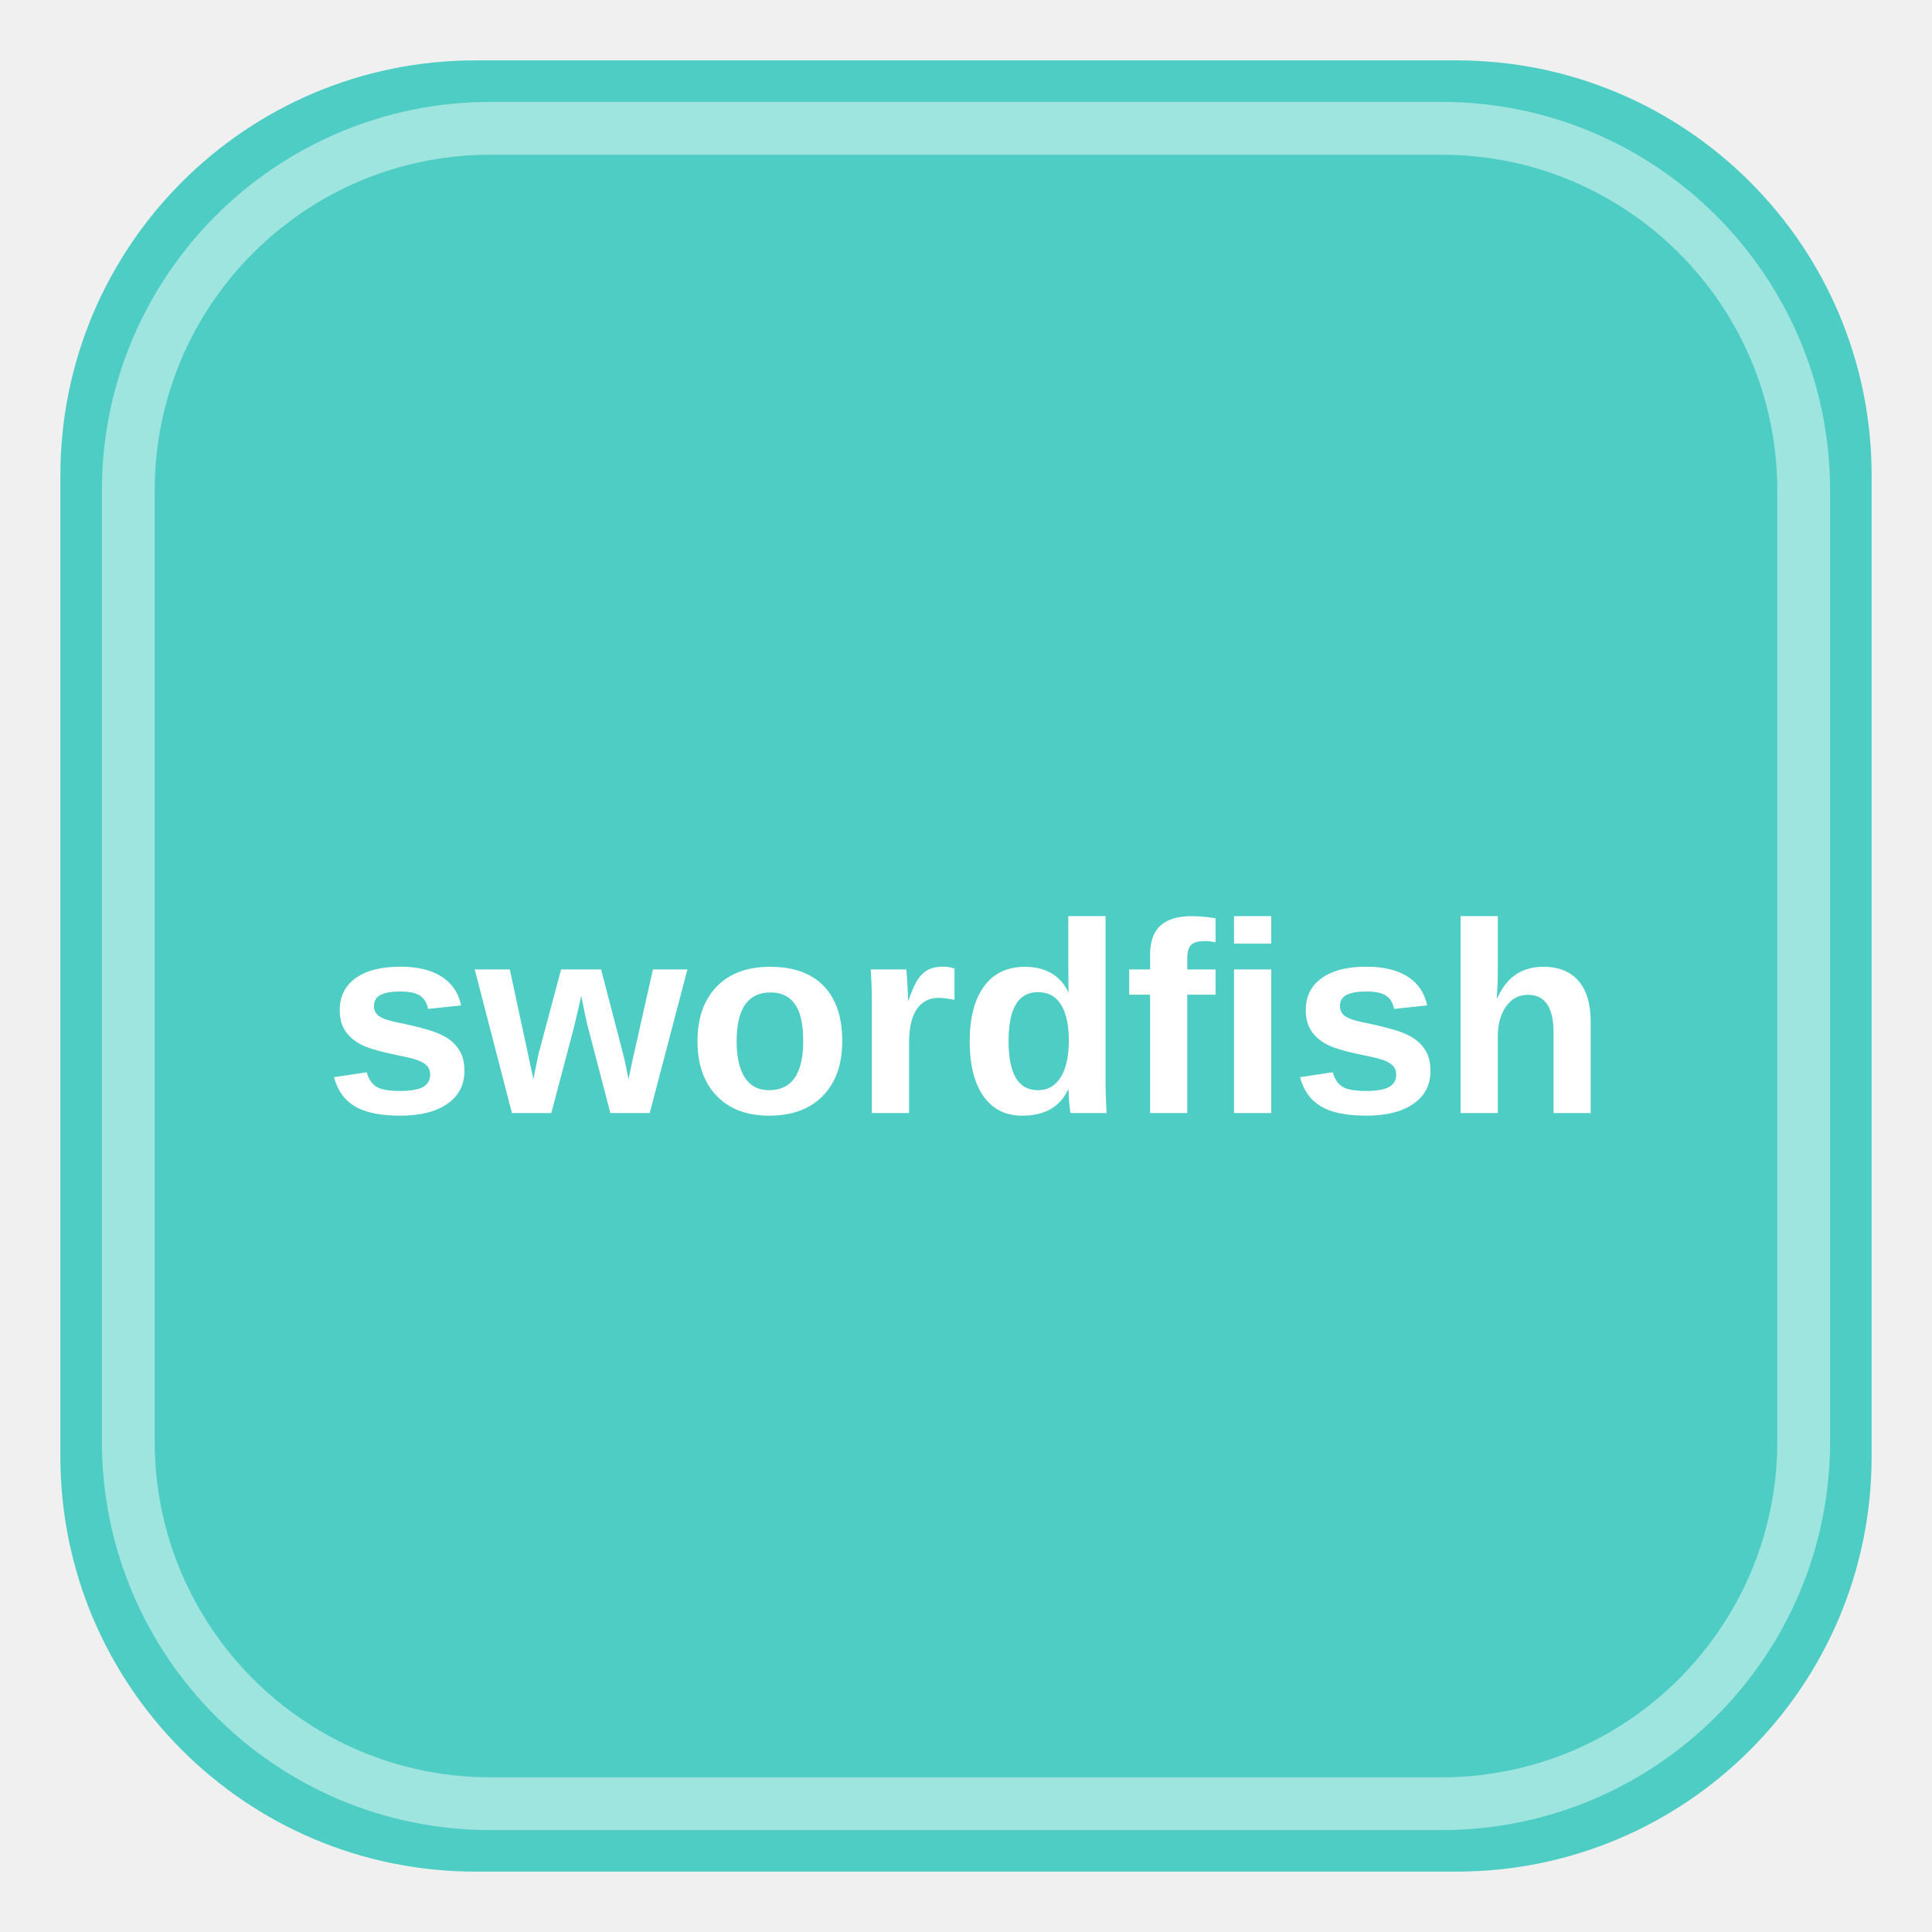
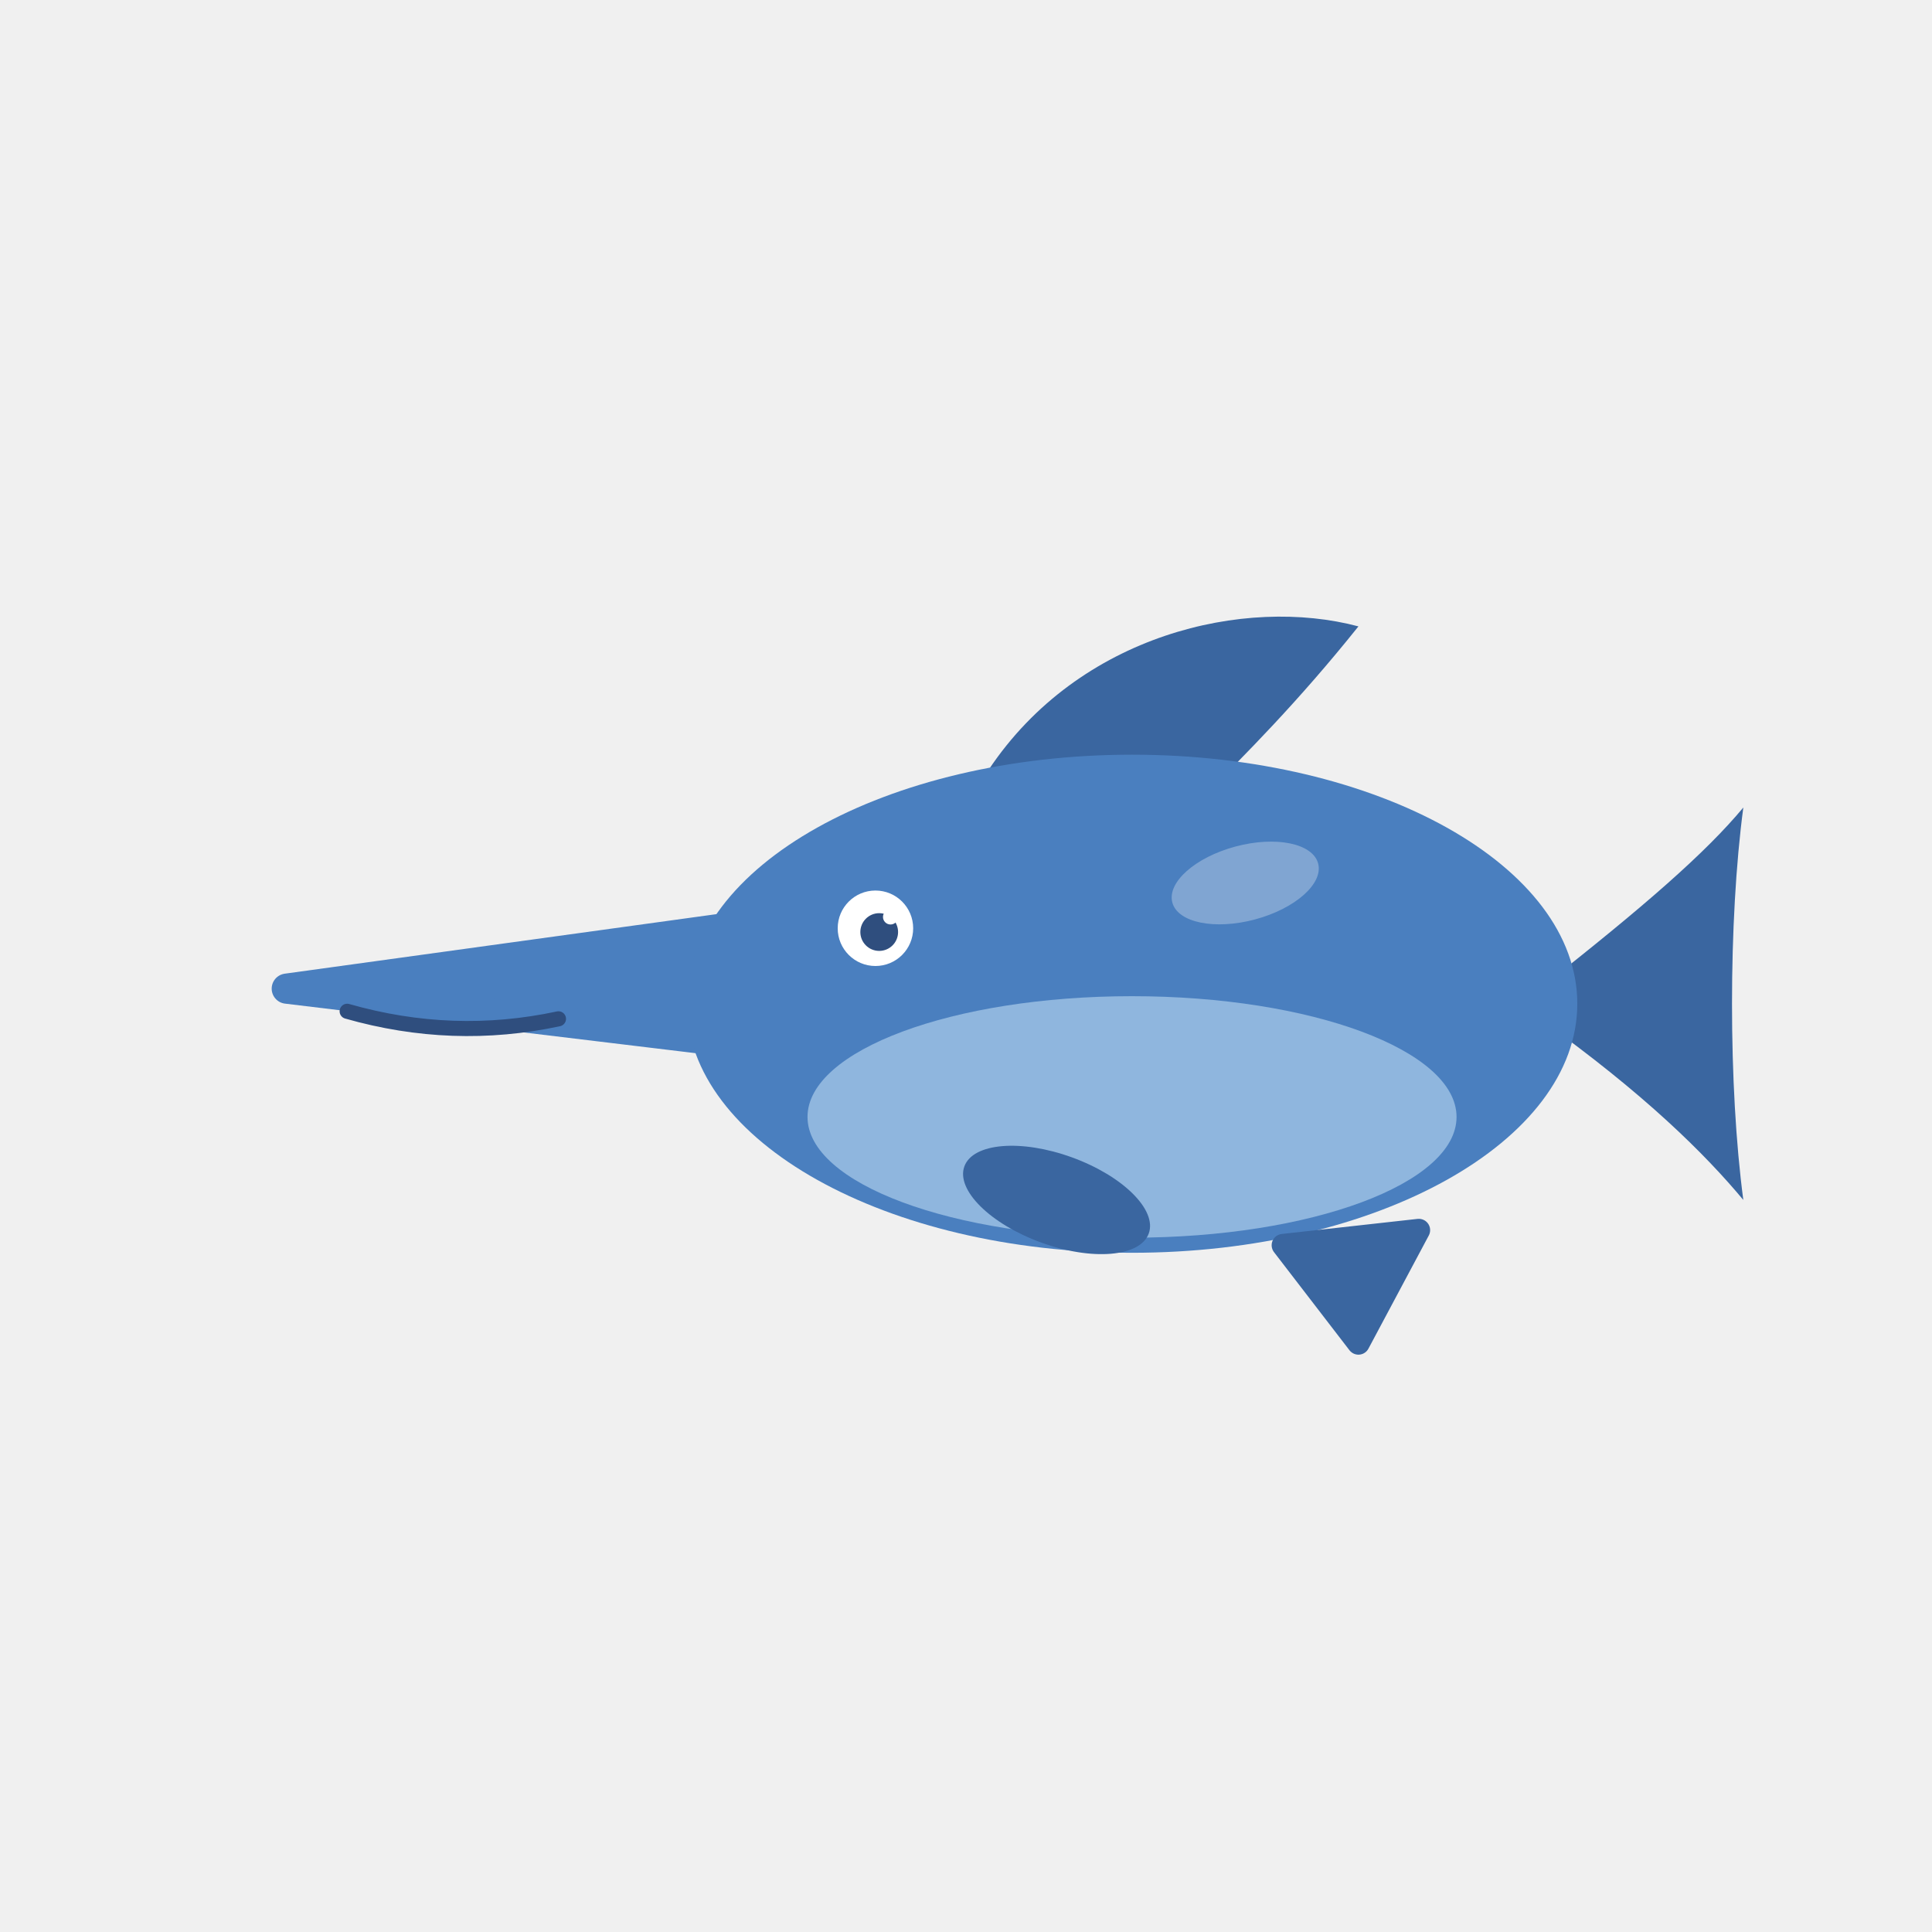
<svg xmlns="http://www.w3.org/2000/svg" width="512" height="512" viewBox="0 0 512 512">
-   <rect x="16" y="16" width="480" height="480" rx="110" fill="#4ECDC4" />
-   <rect x="34" y="34" width="444" height="444" rx="96" fill="none" stroke="rgba(255,255,255,0.45)" stroke-width="14" />
-   <text x="256" y="270" font-family="Arial, Helvetica, sans-serif" font-weight="bold" font-size="72" fill="#FFFFFF" text-anchor="middle" dominant-baseline="central">swordfish</text>
+   <path d="M408 262 C436 240 452 226 462 214 C458 244 458 288 462 318 C452 306 436 290 408 270 Z" fill="#3A66A0" />
+   <path d="M262 204 C286 168 330 158 360 166 C344 186 330 200 318 212 Z" fill="#3A66A0" />
+   <path d="M76 262 L192 246 L192 276 Z" fill="#4A7FBF" stroke="#4A7FBF" stroke-width="8" stroke-linejoin="round" />
+   <ellipse cx="300" cy="266" rx="118" ry="66" fill="#4A7FBF" />
+   <ellipse cx="300" cy="296" rx="86" ry="32" fill="#8FB6DE" />
+   <ellipse cx="280" cy="318" rx="26" ry="12" fill="#3A66A0" transform="rotate(20 280 318)" />
+   <path d="M340 330 L360 356 L376 326 Z" fill="#3A66A0" stroke="#3A66A0" stroke-width="6" stroke-linejoin="round" />
+   <circle cx="232" cy="246" r="10" fill="#FFFFFF" />
+   <circle cx="233" cy="247" r="5" fill="#2F4E7E" />
+   <circle cx="236" cy="243" r="2" fill="#FFFFFF" />
+   <path d="M92 268 Q120 276 148 270" stroke="#2F4E7E" stroke-width="4" fill="none" stroke-linecap="round" stroke-linejoin="round" opacity="1" />
+   <ellipse cx="330" cy="234" rx="20" ry="10" fill="#FFFFFF" opacity="0.3" transform="rotate(-15 330 234)" />
</svg>
